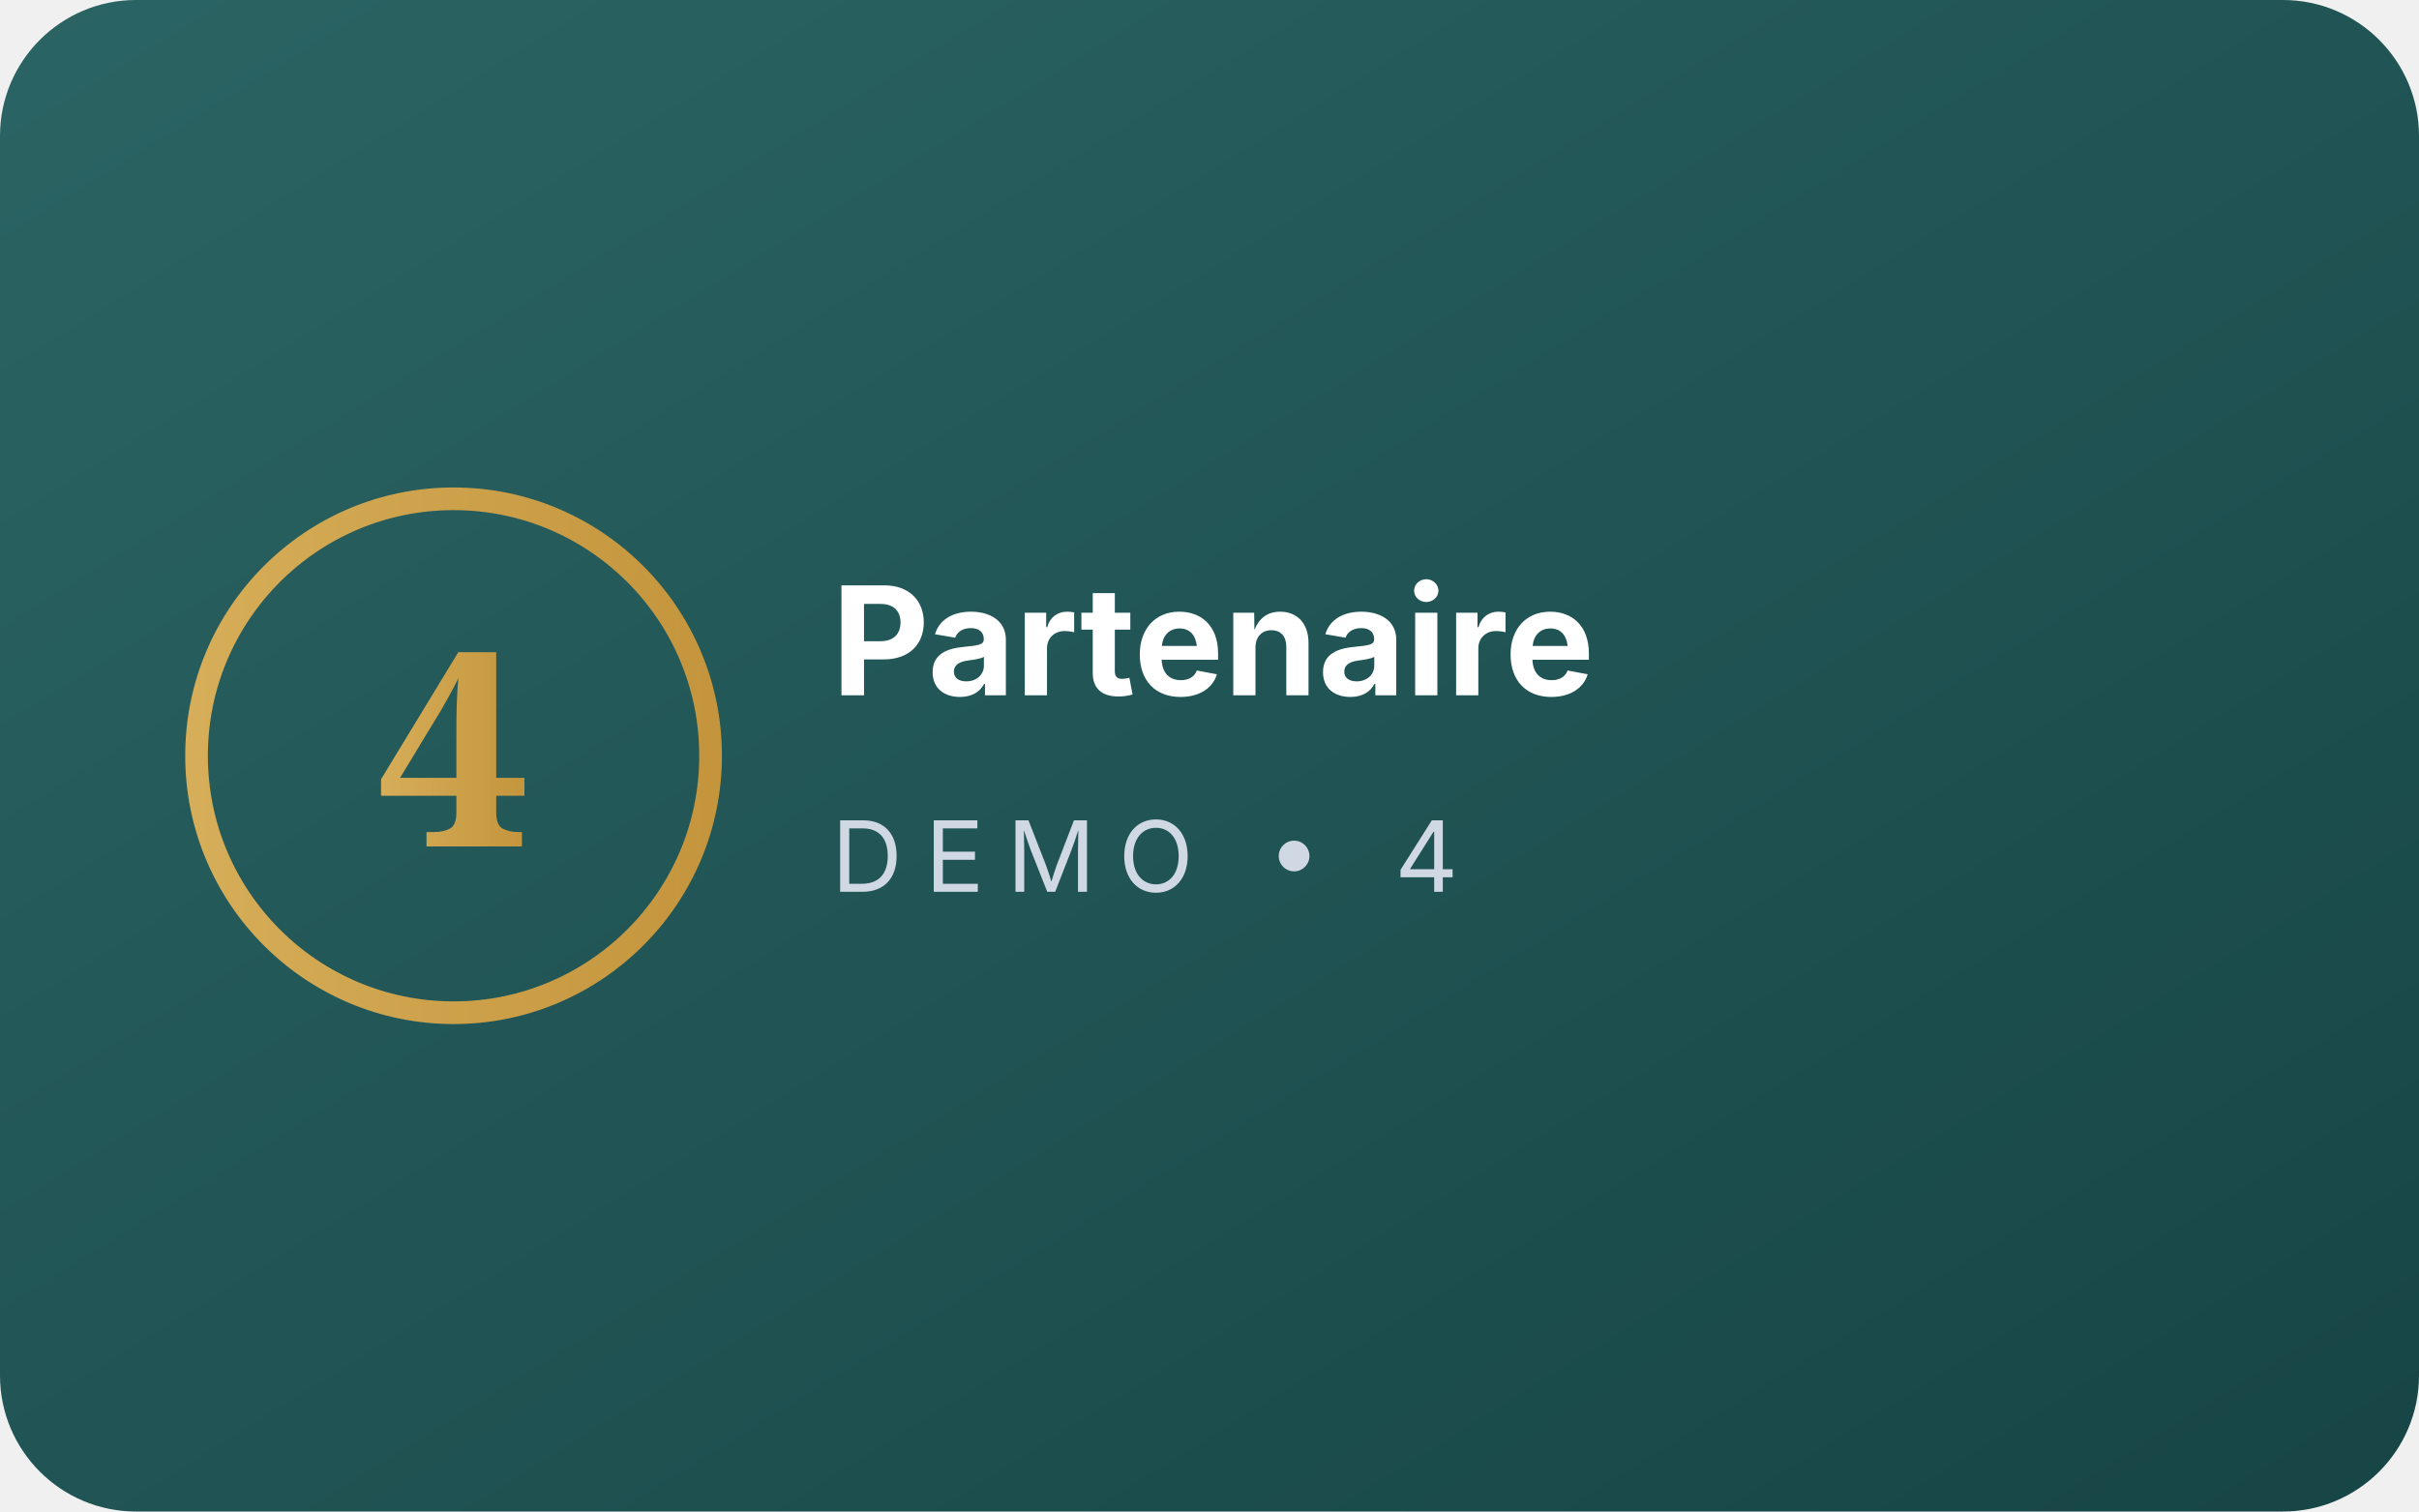
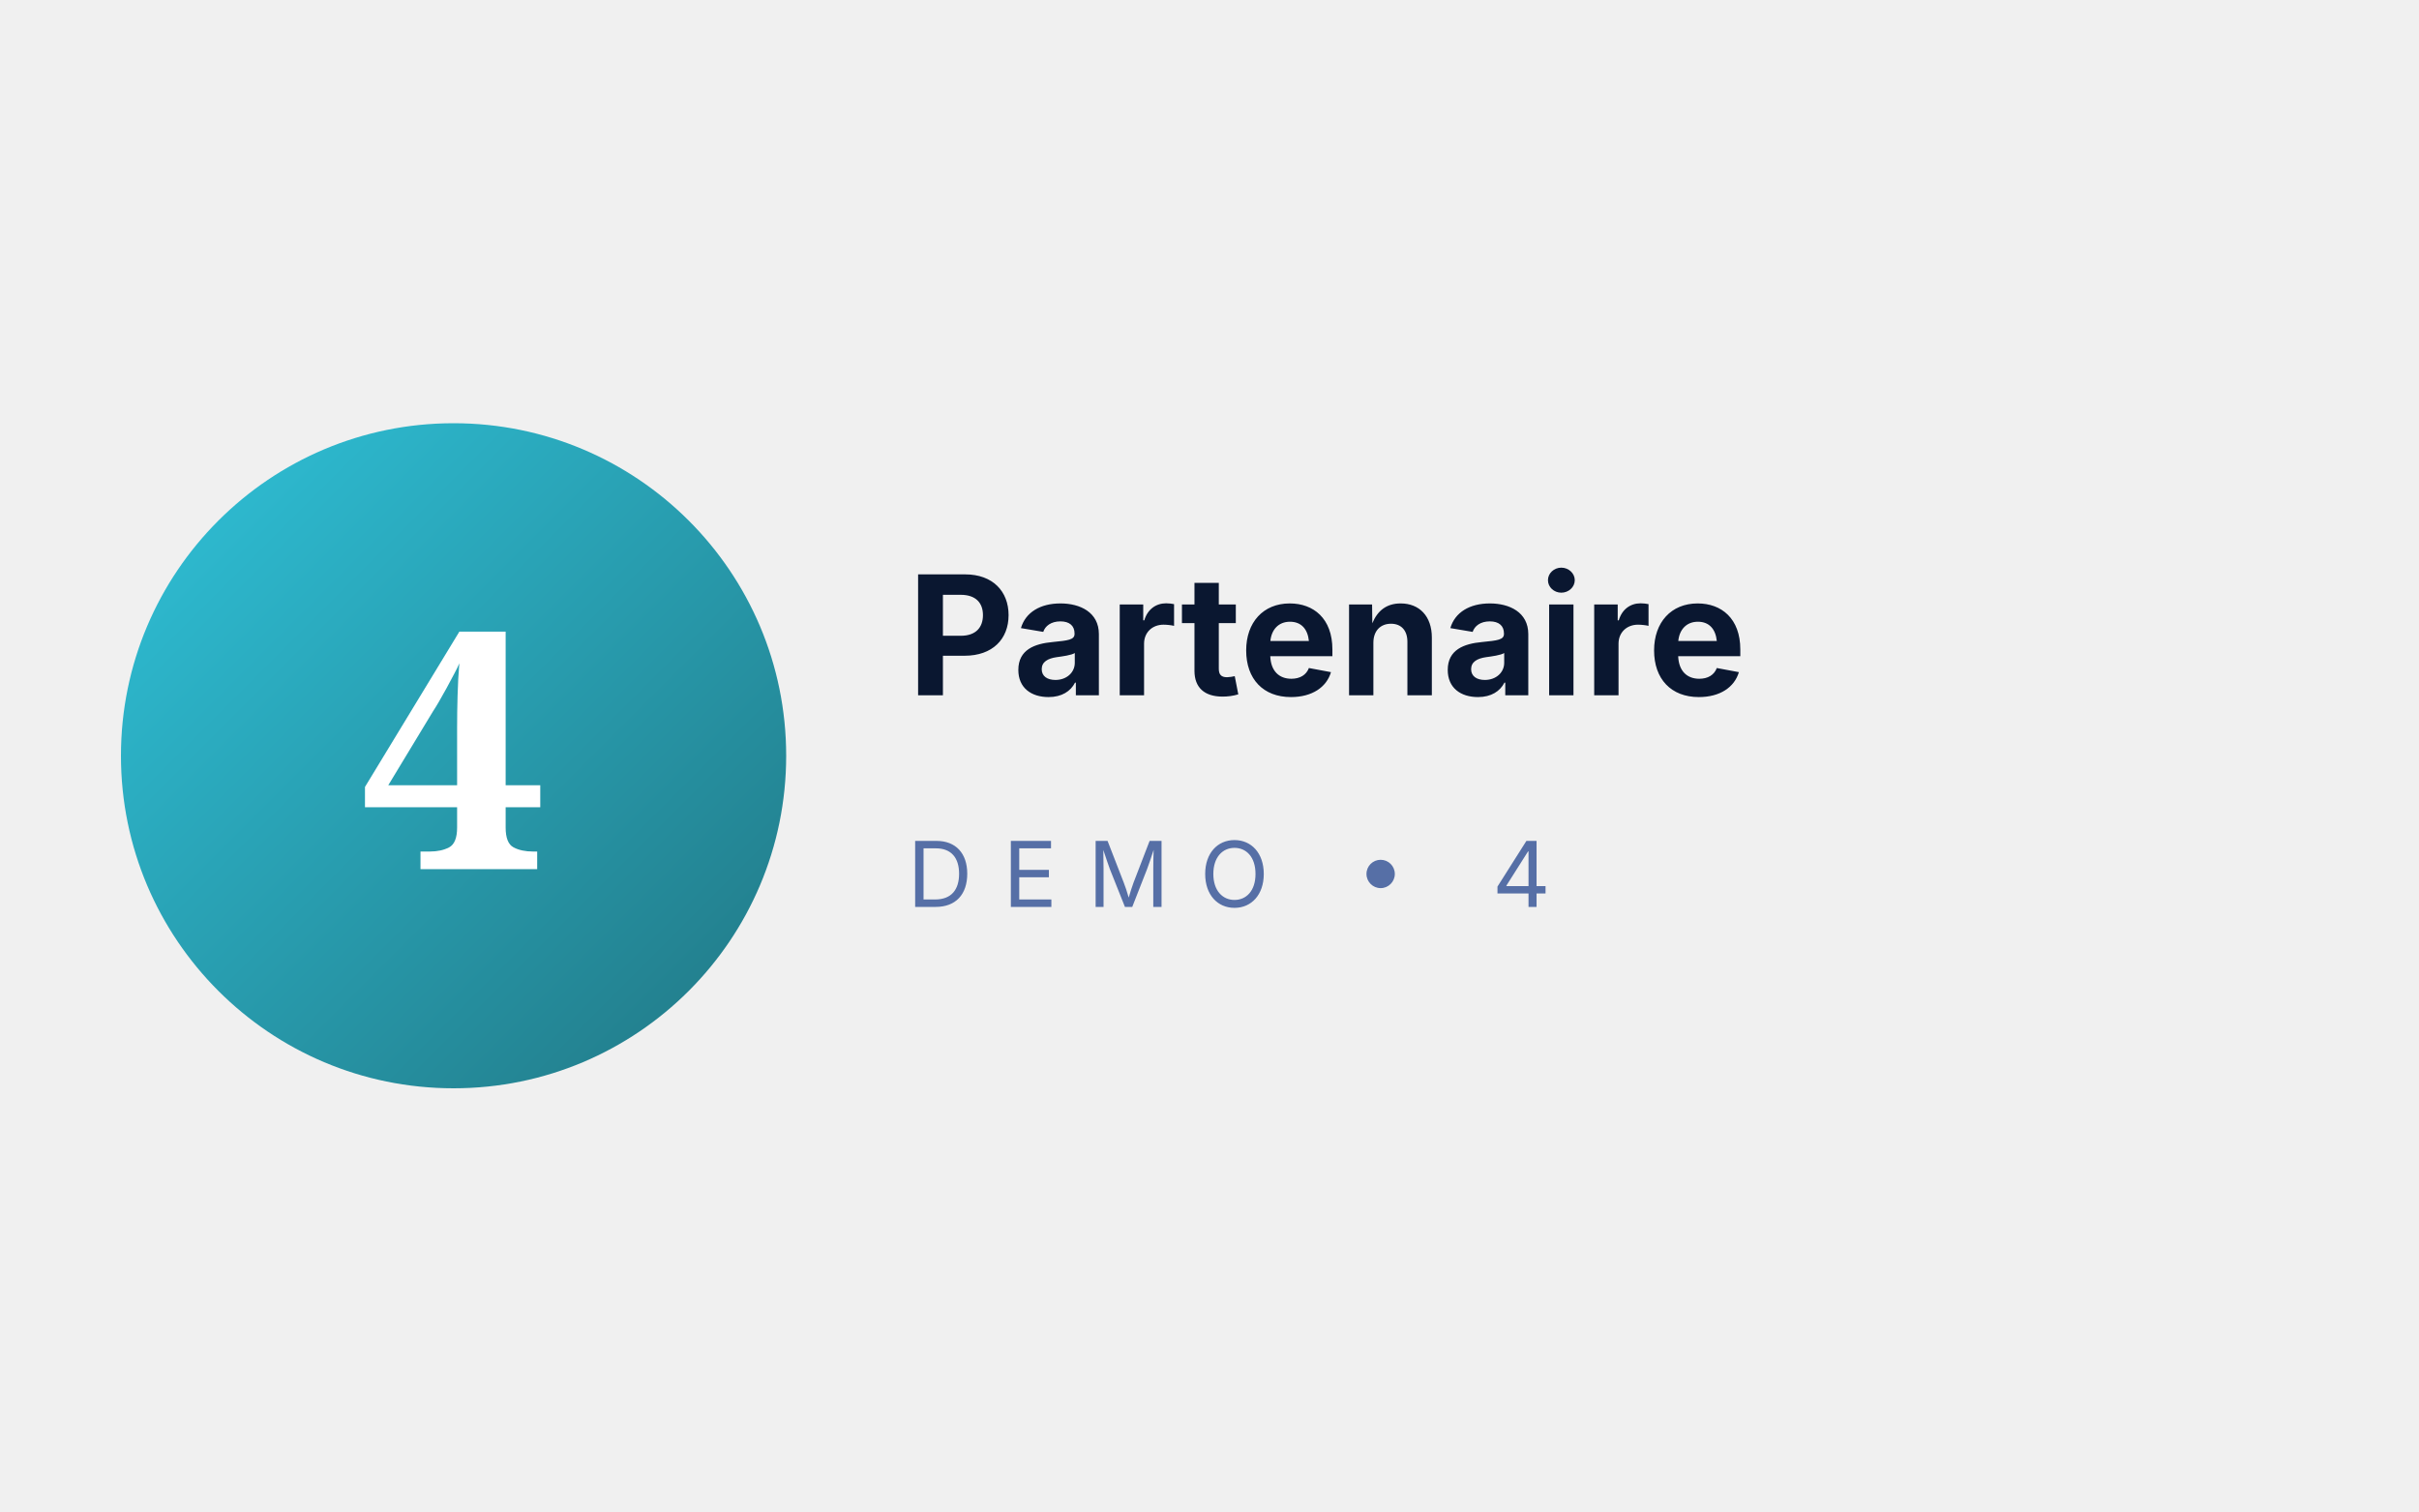
<svg xmlns="http://www.w3.org/2000/svg" viewBox="0 0 320 200">
  <defs>
-     <linearGradient id="bg4" x1="0" y1="0" x2="1" y2="1">
-       <stop offset="0%" stop-color="hsl(180,40%,28%)" />
-       <stop offset="100%" stop-color="hsl(180,50%,18%)" />
-     </linearGradient>
-     <linearGradient id="text4" x1="0" y1="0" x2="1" y2="0">
-       <stop offset="0%" stop-color="#d6ad58" />
-       <stop offset="100%" stop-color="#c4953d" />
+     <linearGradient id="g4" x1="0" y1="0" x2="1" y2="1">
+       <stop offset="0%" stop-color="hsl(188,70%,52%)" />
+       <stop offset="100%" stop-color="hsl(188,60%,32%)" />
    </linearGradient>
  </defs>
-   <rect width="320" height="200" rx="18" fill="url(#bg4)" />
-   <circle cx="60" cy="100" r="34" fill="none" stroke="url(#text4)" stroke-width="3" />
-   <text x="60" y="112" font-family="Georgia, serif" font-size="36" font-weight="700" text-anchor="middle" fill="url(#text4)">4</text>
-   <text x="110" y="92" font-family="Inter, system-ui, sans-serif" font-size="20" font-weight="700" fill="#ffffff">Partenaire</text>
-   <text x="110" y="118" font-family="Inter, system-ui, sans-serif" font-size="13" letter-spacing="3" fill="#cfd8e3">DEMO • 4</text>
+   <circle cx="60" cy="100" r="44" fill="url(#g4)" />
+   <text x="60" y="115" font-family="Georgia, serif" font-size="44" font-weight="700" text-anchor="middle" fill="#ffffff">4</text>
+   <text x="120" y="92" font-family="Inter, system-ui, sans-serif" font-size="22" font-weight="700" fill="#0a1730">Partenaire</text>
+   <text x="120" y="120" font-family="Inter, system-ui, sans-serif" font-size="12" letter-spacing="4" fill="#566fa6">DEMO • 4</text>
</svg>
